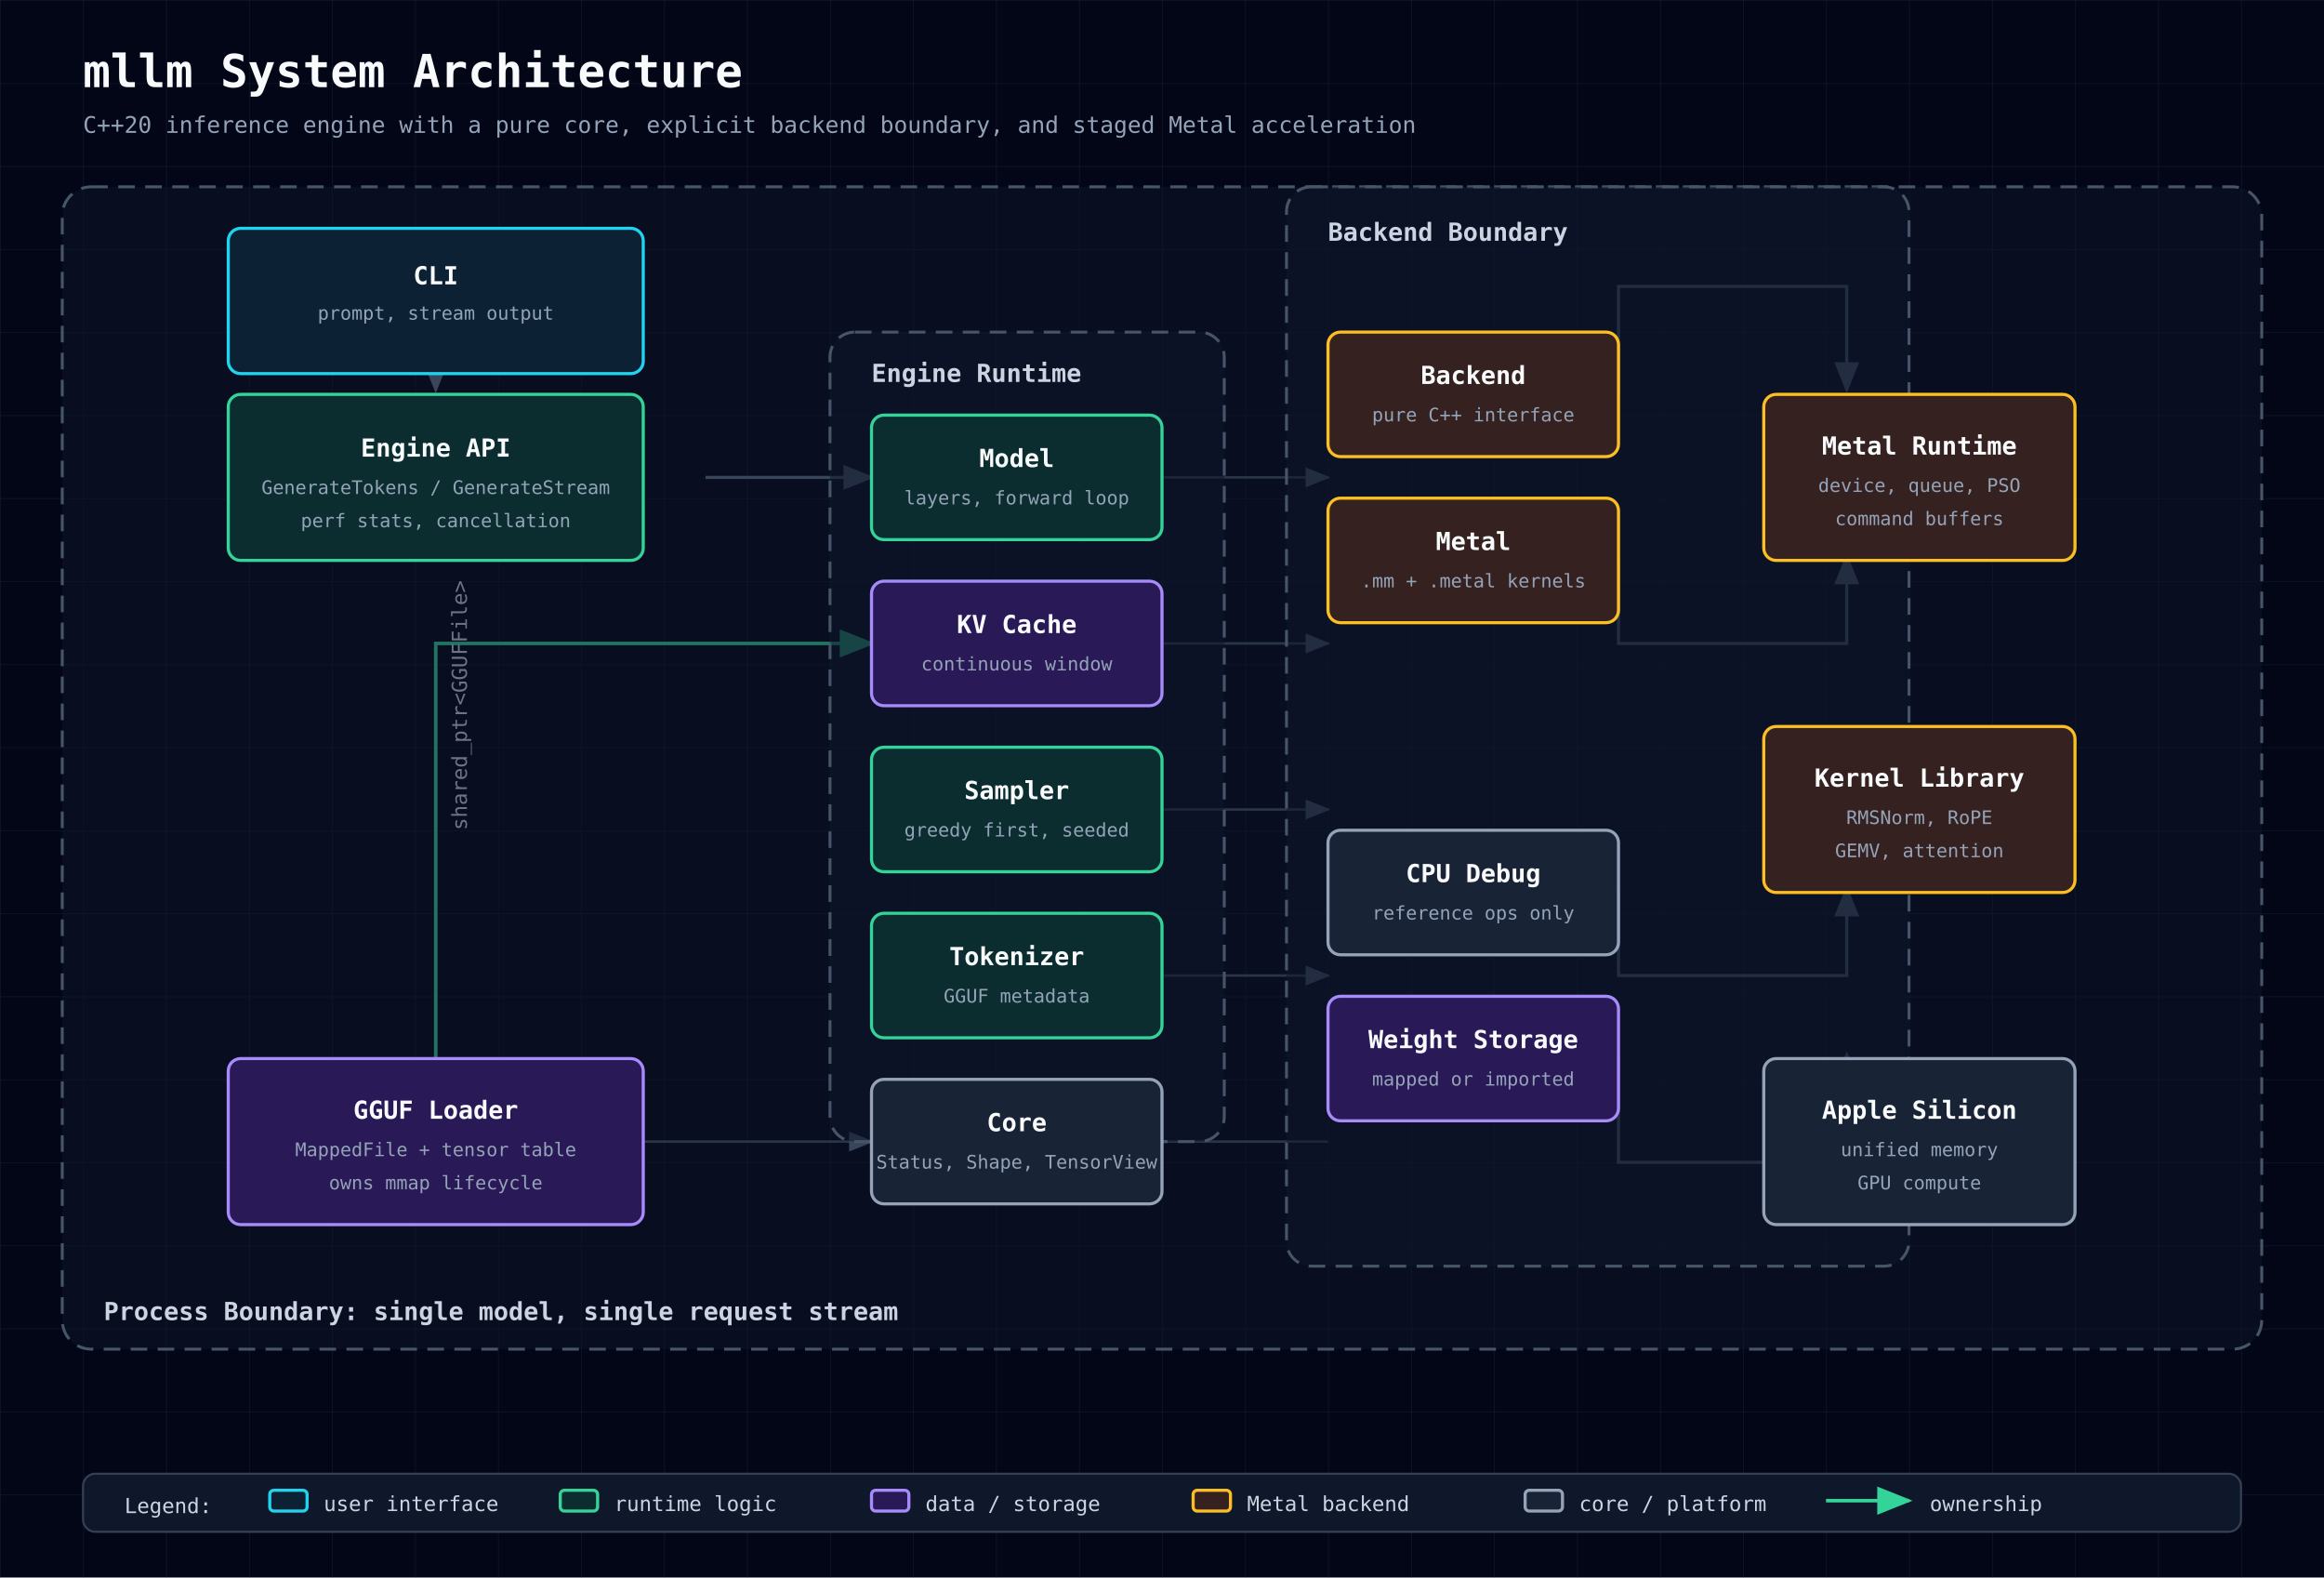
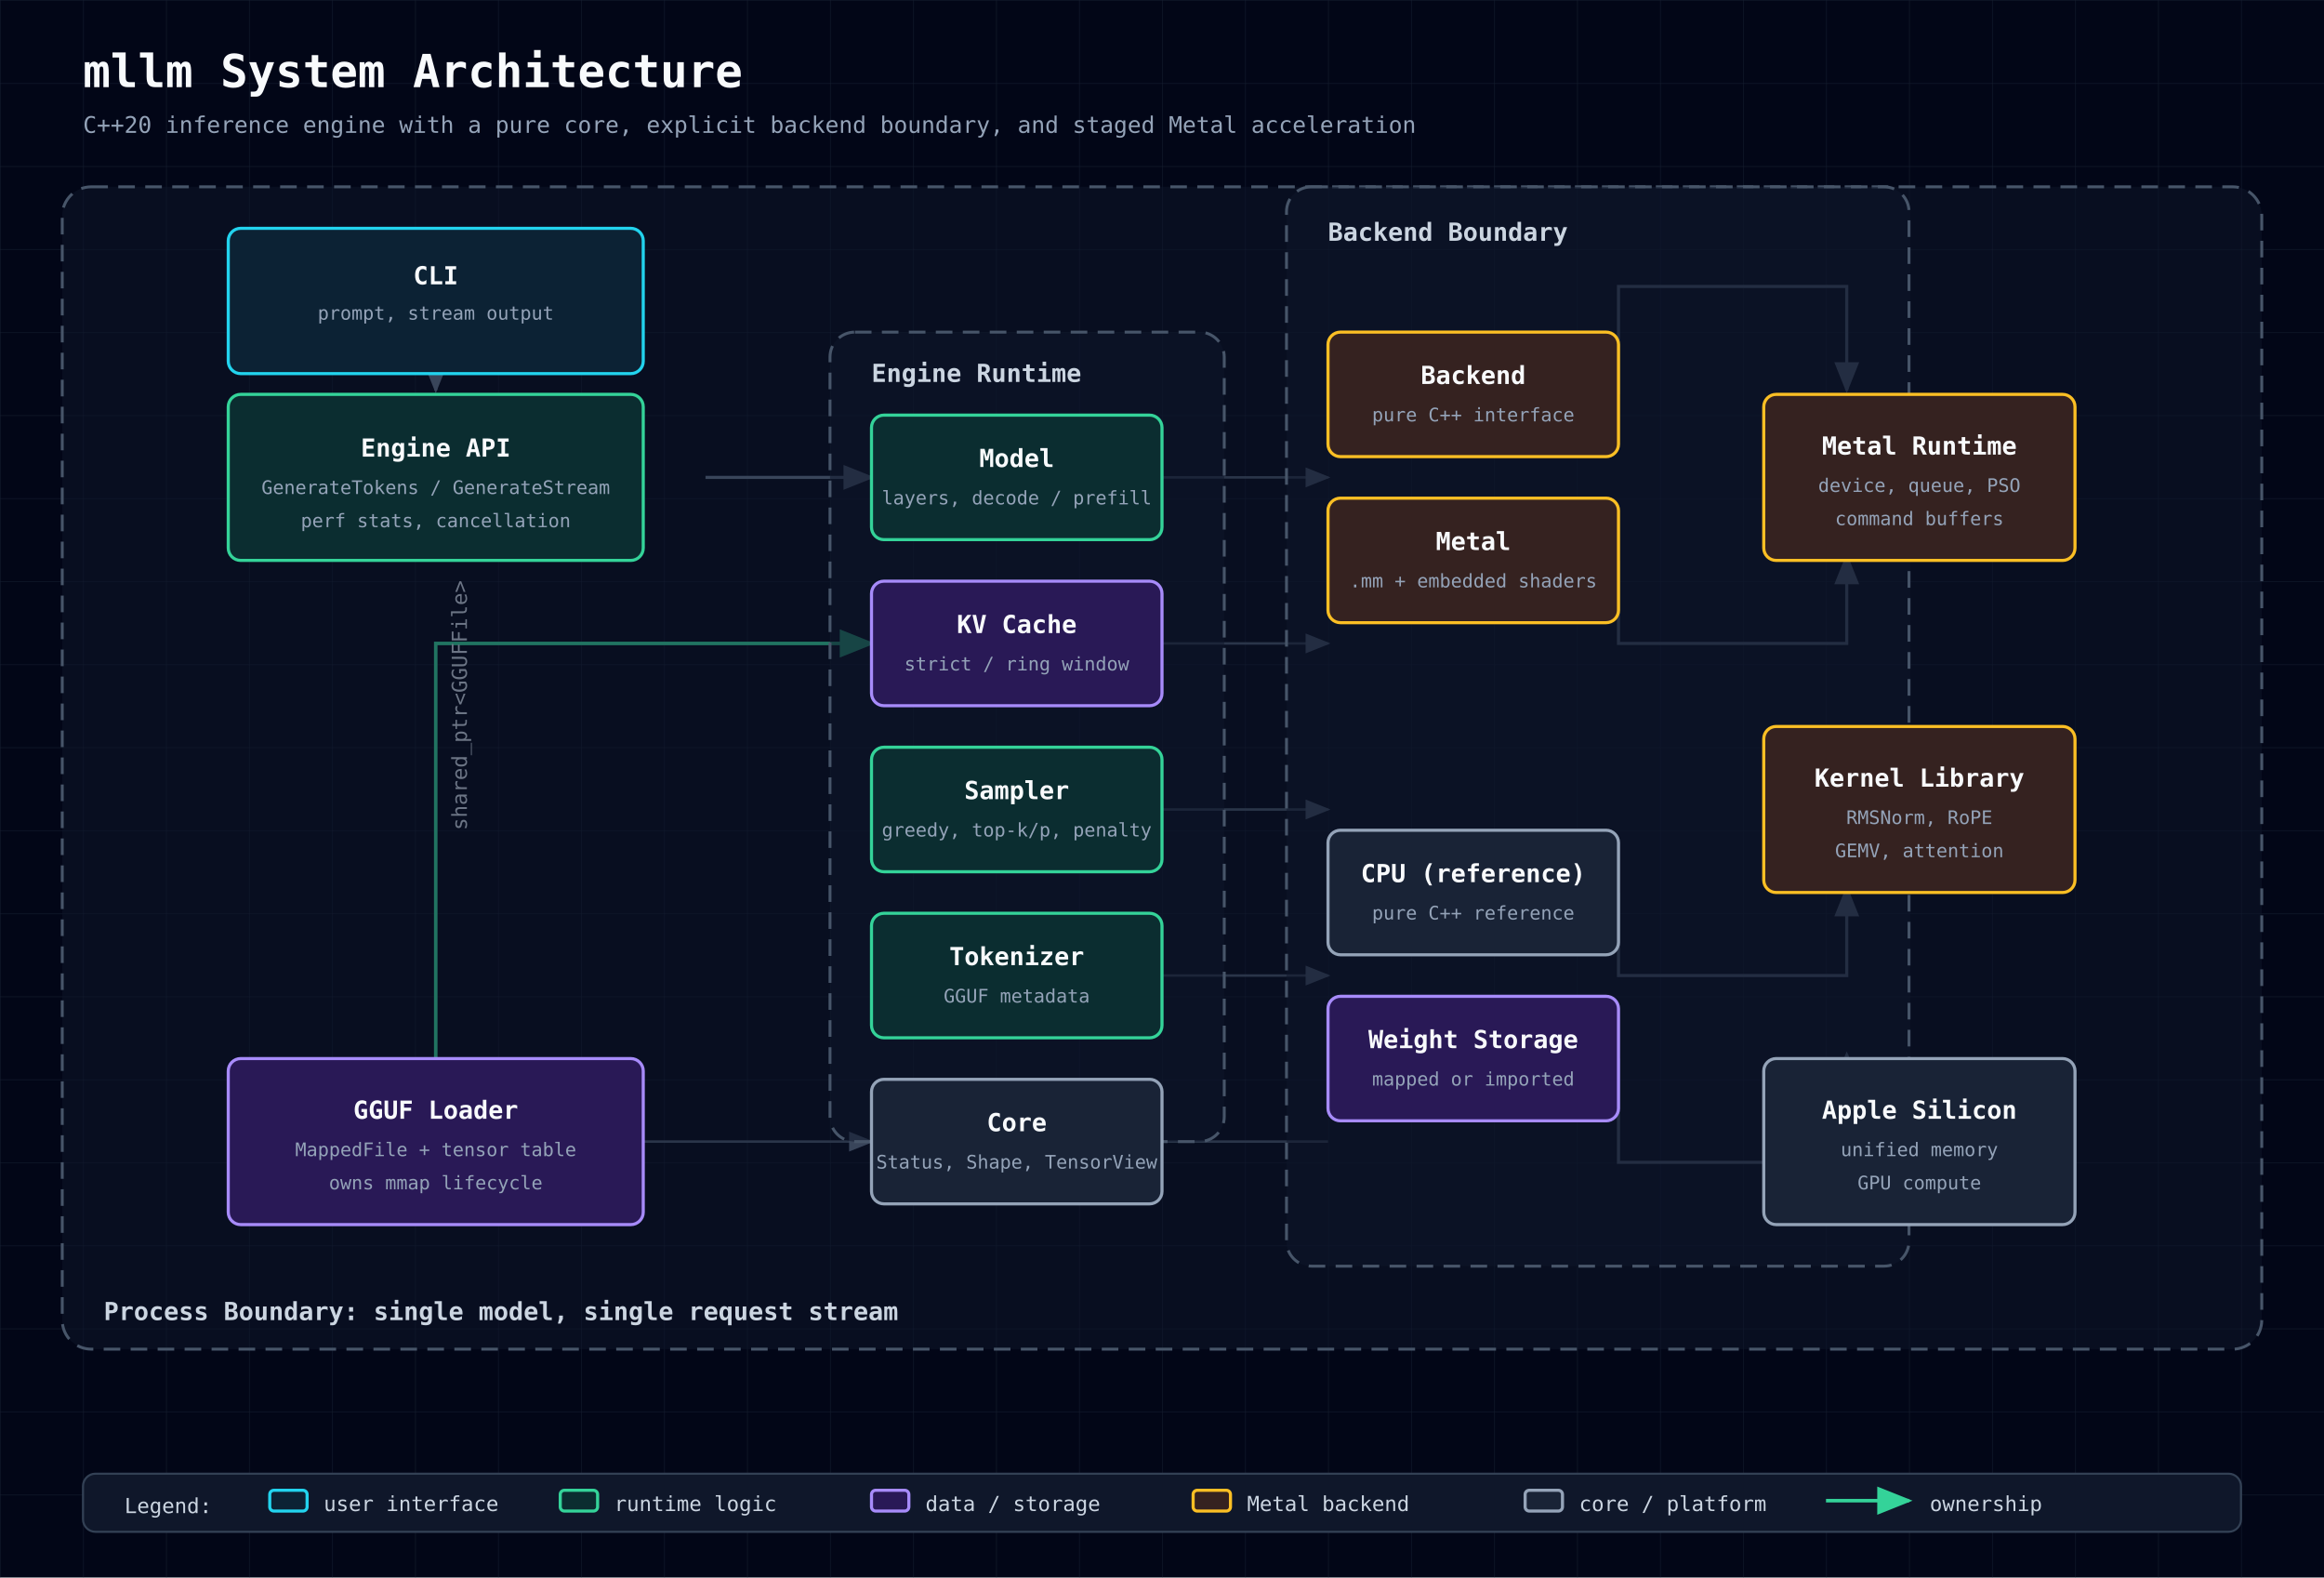
<svg xmlns="http://www.w3.org/2000/svg" width="1120" height="760" viewBox="0 0 1120 760" role="img" aria-labelledby="title desc">
  <defs>
    <pattern id="grid" width="40" height="40" patternUnits="userSpaceOnUse">
      <path d="M 40 0 L 0 0 0 40" fill="none" stroke="#1e293b" stroke-width="0.5" />
    </pattern>
    <marker id="arrow" markerWidth="10" markerHeight="8" refX="9" refY="4" orient="auto">
      <path d="M0,0 L10,4 L0,8 Z" fill="#64748b" />
    </marker>
    <marker id="arrow-own" markerWidth="10" markerHeight="8" refX="9" refY="4" orient="auto">
      <path d="M0,0 L10,4 L0,8 Z" fill="#34d399" />
    </marker>
    <style>
      text { font-family: "JetBrains Mono", "SFMono-Regular", Menlo, Consolas, monospace; }
      .bg { fill: #020617; }
      .title { fill: #f8fafc; font-size: 22px; font-weight: 700; }
      .subtitle { fill: #94a3b8; font-size: 11px; }
      .band-label { fill: #cbd5e1; font-size: 12px; font-weight: 700; }
      .node-title { fill: #f8fafc; font-size: 12px; font-weight: 700; }
      .node-sub { fill: #94a3b8; font-size: 9px; }
      .note { fill: #cbd5e1; font-size: 10px; }
      .line { fill: none; stroke: #64748b; stroke-width: 1.5; marker-end: url(#arrow); }
      .line-soft { fill: none; stroke: #475569; stroke-width: 1.2; marker-end: url(#arrow); }
      .line-own { fill: none; stroke: #34d399; stroke-width: 1.7; marker-end: url(#arrow-own); }
      .boundary { fill: rgba(15, 23, 42, 0.5); stroke: #475569; stroke-width: 1.4; stroke-dasharray: 8 5; }
      .frontend { fill: rgba(8, 51, 68, 0.42); stroke: #22d3ee; stroke-width: 1.5; }
      .backend { fill: rgba(6, 78, 59, 0.42); stroke: #34d399; stroke-width: 1.5; }
      .data { fill: rgba(76, 29, 149, 0.42); stroke: #a78bfa; stroke-width: 1.5; }
      .kernel { fill: rgba(120, 53, 15, 0.36); stroke: #fbbf24; stroke-width: 1.5; }
      .generic { fill: rgba(30, 41, 59, 0.72); stroke: #94a3b8; stroke-width: 1.5; }
      .mask { fill: #0f172a; }
    </style>
  </defs>
  <rect class="bg" x="0" y="0" width="1120" height="760" />
  <rect x="0" y="0" width="1120" height="760" fill="url(#grid)" opacity="0.65" />
  <text class="title" x="40" y="42">mllm System Architecture</text>
  <text class="subtitle" x="40" y="64">C++20 inference engine with a pure core, explicit backend boundary, and staged Metal acceleration</text>
  <path class="line" d="M210 130 V188" />
  <path class="line" d="M340 230 H420" />
  <path class="line-soft" d="M560 230 H640" />
  <path class="line-soft" d="M560 310 H640" />
  <path class="line-soft" d="M560 390 H640" />
  <path class="line-soft" d="M560 470 H640" />
  <path class="line" d="M780 190 V138 H890 V188" />
  <path class="line" d="M780 270 V310 H890 V268" />
  <path class="line" d="M780 430 V470 H890 V428" />
  <path class="line" d="M780 510 V560 H890 V508" />
  <path class="line-soft" d="M210 550 H420" />
  <path class="line-soft" d="M640 550 H525" />
  <path class="line-own" d="M210 510 V310 H420" />
  <text class="note" x="225" y="400" transform="rotate(-90, 225, 400)">shared_ptr&lt;GGUFFile&gt;</text>
  <rect class="boundary" x="30" y="90" width="1060" height="560" rx="14" />
  <text class="band-label" x="50" y="636">Process Boundary: single model, single request stream</text>
  <rect class="boundary" x="400" y="160" width="190" height="390" rx="12" />
  <text class="band-label" x="420" y="184">Engine Runtime</text>
  <rect class="boundary" x="620" y="90" width="300" height="520" rx="12" />
  <text class="band-label" x="640" y="116">Backend Boundary</text>
  <rect class="mask" x="110" y="110" width="200" height="70" rx="6" />
  <rect class="frontend" x="110" y="110" width="200" height="70" rx="6" />
  <text class="node-title" x="210" y="137" text-anchor="middle">CLI</text>
  <text class="node-sub" x="210" y="154" text-anchor="middle">prompt, stream output</text>
  <rect class="mask" x="110" y="190" width="200" height="80" rx="6" />
  <rect class="backend" x="110" y="190" width="200" height="80" rx="6" />
  <text class="node-title" x="210" y="220" text-anchor="middle">Engine API</text>
  <text class="node-sub" x="210" y="238" text-anchor="middle">GenerateTokens / GenerateStream</text>
  <text class="node-sub" x="210" y="254" text-anchor="middle">perf stats, cancellation</text>
  <rect class="mask" x="420" y="200" width="140" height="60" rx="6" />
  <rect class="backend" x="420" y="200" width="140" height="60" rx="6" />
  <text class="node-title" x="490" y="225" text-anchor="middle">Model</text>
-   <text class="node-sub" x="490" y="243" text-anchor="middle">layers, forward loop</text>
+   <text class="node-sub" x="490" y="243" text-anchor="middle">layers, decode / prefill</text>
  <rect class="mask" x="420" y="280" width="140" height="60" rx="6" />
  <rect class="data" x="420" y="280" width="140" height="60" rx="6" />
  <text class="node-title" x="490" y="305" text-anchor="middle">KV Cache</text>
-   <text class="node-sub" x="490" y="323" text-anchor="middle">continuous window</text>
+   <text class="node-sub" x="490" y="323" text-anchor="middle">strict / ring window</text>
  <rect class="mask" x="420" y="360" width="140" height="60" rx="6" />
  <rect class="backend" x="420" y="360" width="140" height="60" rx="6" />
  <text class="node-title" x="490" y="385" text-anchor="middle">Sampler</text>
-   <text class="node-sub" x="490" y="403" text-anchor="middle">greedy first, seeded</text>
+   <text class="node-sub" x="490" y="403" text-anchor="middle">greedy, top-k/p, penalty</text>
  <rect class="mask" x="420" y="440" width="140" height="60" rx="6" />
  <rect class="backend" x="420" y="440" width="140" height="60" rx="6" />
  <text class="node-title" x="490" y="465" text-anchor="middle">Tokenizer</text>
  <text class="node-sub" x="490" y="483" text-anchor="middle">GGUF metadata</text>
  <rect class="mask" x="640" y="160" width="140" height="60" rx="6" />
  <rect class="kernel" x="640" y="160" width="140" height="60" rx="6" />
  <text class="node-title" x="710" y="185" text-anchor="middle">Backend</text>
  <text class="node-sub" x="710" y="203" text-anchor="middle">pure C++ interface</text>
  <rect class="mask" x="640" y="240" width="140" height="60" rx="6" />
  <rect class="kernel" x="640" y="240" width="140" height="60" rx="6" />
  <text class="node-title" x="710" y="265" text-anchor="middle">Metal</text>
-   <text class="node-sub" x="710" y="283" text-anchor="middle">.mm + .metal kernels</text>
+   <text class="node-sub" x="710" y="283" text-anchor="middle">.mm + embedded shaders</text>
  <rect class="mask" x="640" y="400" width="140" height="60" rx="6" />
  <rect class="generic" x="640" y="400" width="140" height="60" rx="6" />
-   <text class="node-title" x="710" y="425" text-anchor="middle">CPU Debug</text>
-   <text class="node-sub" x="710" y="443" text-anchor="middle">reference ops only</text>
+   <text class="node-title" x="710" y="425" text-anchor="middle">CPU (reference)</text>
+   <text class="node-sub" x="710" y="443" text-anchor="middle">pure C++ reference</text>
  <rect class="mask" x="640" y="480" width="140" height="60" rx="6" />
  <rect class="data" x="640" y="480" width="140" height="60" rx="6" />
  <text class="node-title" x="710" y="505" text-anchor="middle">Weight Storage</text>
  <text class="node-sub" x="710" y="523" text-anchor="middle">mapped or imported</text>
  <rect class="mask" x="850" y="190" width="150" height="80" rx="6" />
  <rect class="kernel" x="850" y="190" width="150" height="80" rx="6" />
  <text class="node-title" x="925" y="219" text-anchor="middle">Metal Runtime</text>
  <text class="node-sub" x="925" y="237" text-anchor="middle">device, queue, PSO</text>
  <text class="node-sub" x="925" y="253" text-anchor="middle">command buffers</text>
  <rect class="mask" x="850" y="350" width="150" height="80" rx="6" />
  <rect class="kernel" x="850" y="350" width="150" height="80" rx="6" />
  <text class="node-title" x="925" y="379" text-anchor="middle">Kernel Library</text>
  <text class="node-sub" x="925" y="397" text-anchor="middle">RMSNorm, RoPE</text>
  <text class="node-sub" x="925" y="413" text-anchor="middle">GEMV, attention</text>
  <rect class="mask" x="850" y="510" width="150" height="80" rx="6" />
  <rect class="generic" x="850" y="510" width="150" height="80" rx="6" />
  <text class="node-title" x="925" y="539" text-anchor="middle">Apple Silicon</text>
  <text class="node-sub" x="925" y="557" text-anchor="middle">unified memory</text>
  <text class="node-sub" x="925" y="573" text-anchor="middle">GPU compute</text>
  <rect class="mask" x="110" y="510" width="200" height="80" rx="6" />
  <rect class="data" x="110" y="510" width="200" height="80" rx="6" />
  <text class="node-title" x="210" y="539" text-anchor="middle">GGUF Loader</text>
  <text class="node-sub" x="210" y="557" text-anchor="middle">MappedFile + tensor table</text>
  <text class="node-sub" x="210" y="573" text-anchor="middle">owns mmap lifecycle</text>
  <rect class="mask" x="420" y="520" width="140" height="60" rx="6" />
  <rect class="generic" x="420" y="520" width="140" height="60" rx="6" />
  <text class="node-title" x="490" y="545" text-anchor="middle">Core</text>
  <text class="node-sub" x="490" y="563" text-anchor="middle">Status, Shape, TensorView</text>
  <rect x="40" y="710" width="1040" height="28" rx="6" fill="#0f172a" stroke="#334155" stroke-width="1" />
  <text class="note" x="60" y="729">Legend:</text>
  <rect class="frontend" x="130" y="718" width="18" height="10" rx="2" />
  <text class="note" x="156" y="728">user interface</text>
  <rect class="backend" x="270" y="718" width="18" height="10" rx="2" />
  <text class="note" x="296" y="728">runtime logic</text>
  <rect class="data" x="420" y="718" width="18" height="10" rx="2" />
  <text class="note" x="446" y="728">data / storage</text>
  <rect class="kernel" x="575" y="718" width="18" height="10" rx="2" />
  <text class="note" x="601" y="728">Metal backend</text>
  <rect class="generic" x="735" y="718" width="18" height="10" rx="2" />
  <text class="note" x="761" y="728">core / platform</text>
  <line x1="880" y1="723" x2="920" y2="723" stroke="#34d399" stroke-width="1.7" marker-end="url(#arrow-own)" />
  <text class="note" x="930" y="728">ownership</text>
</svg>
